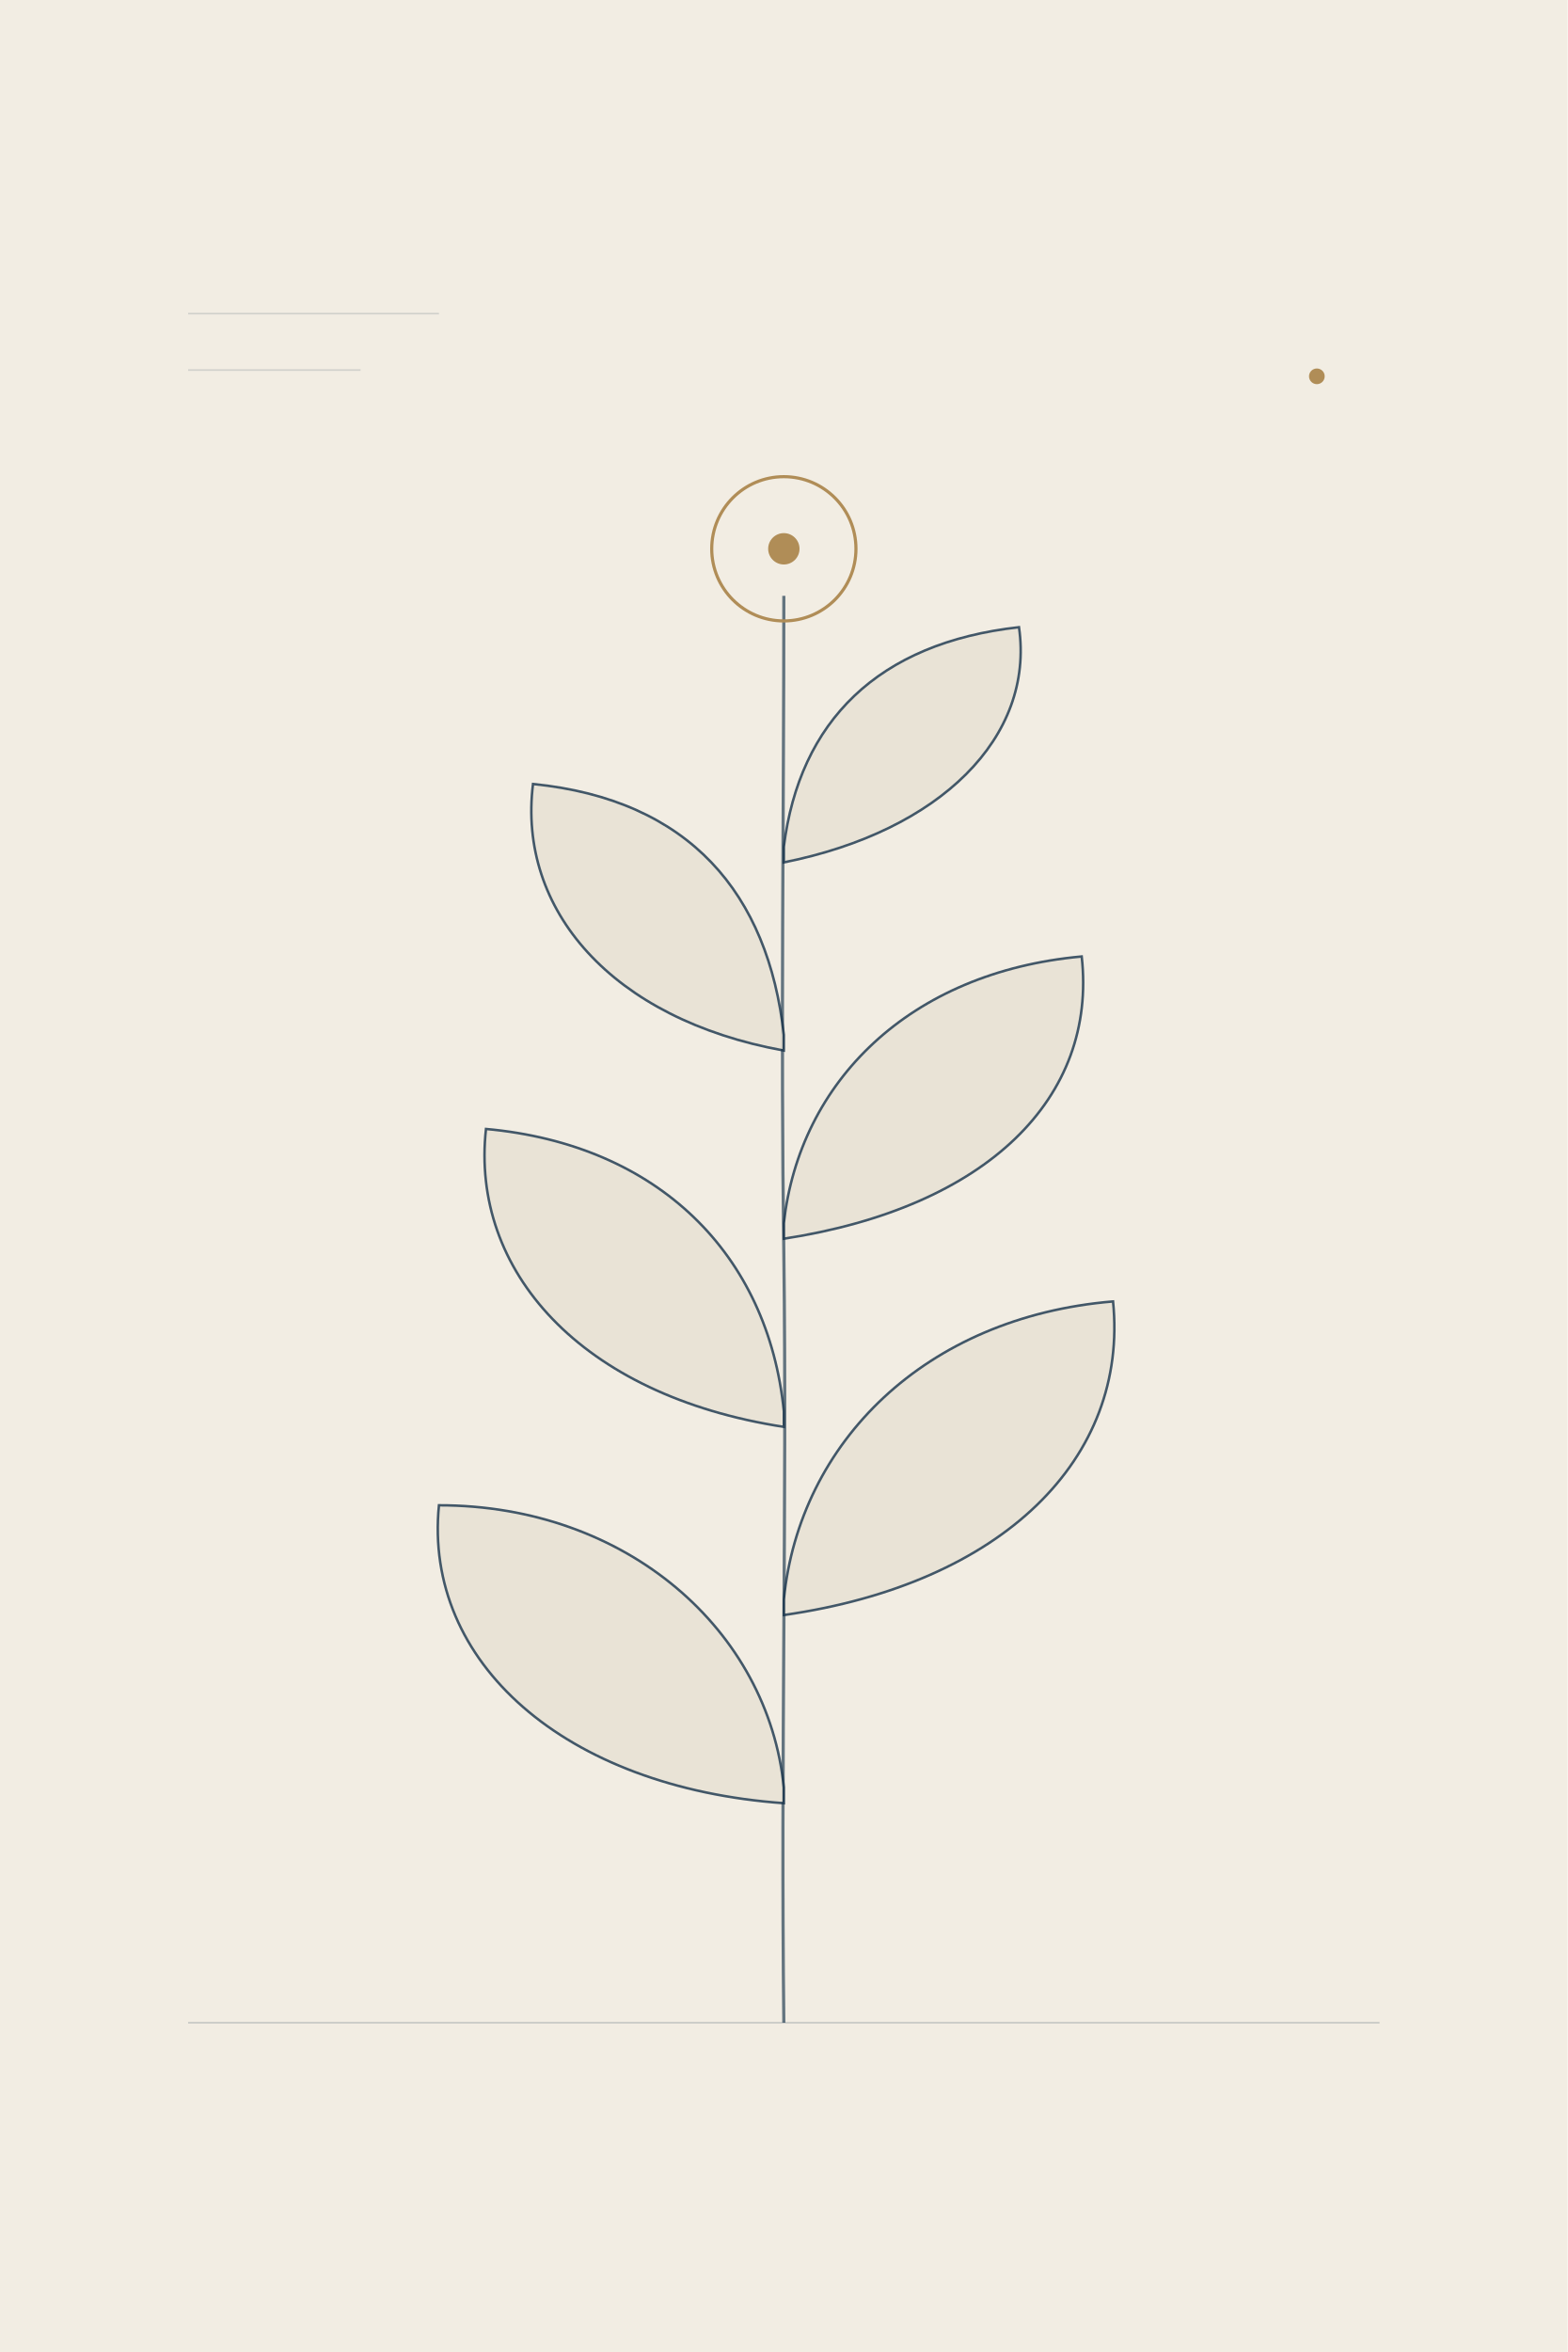
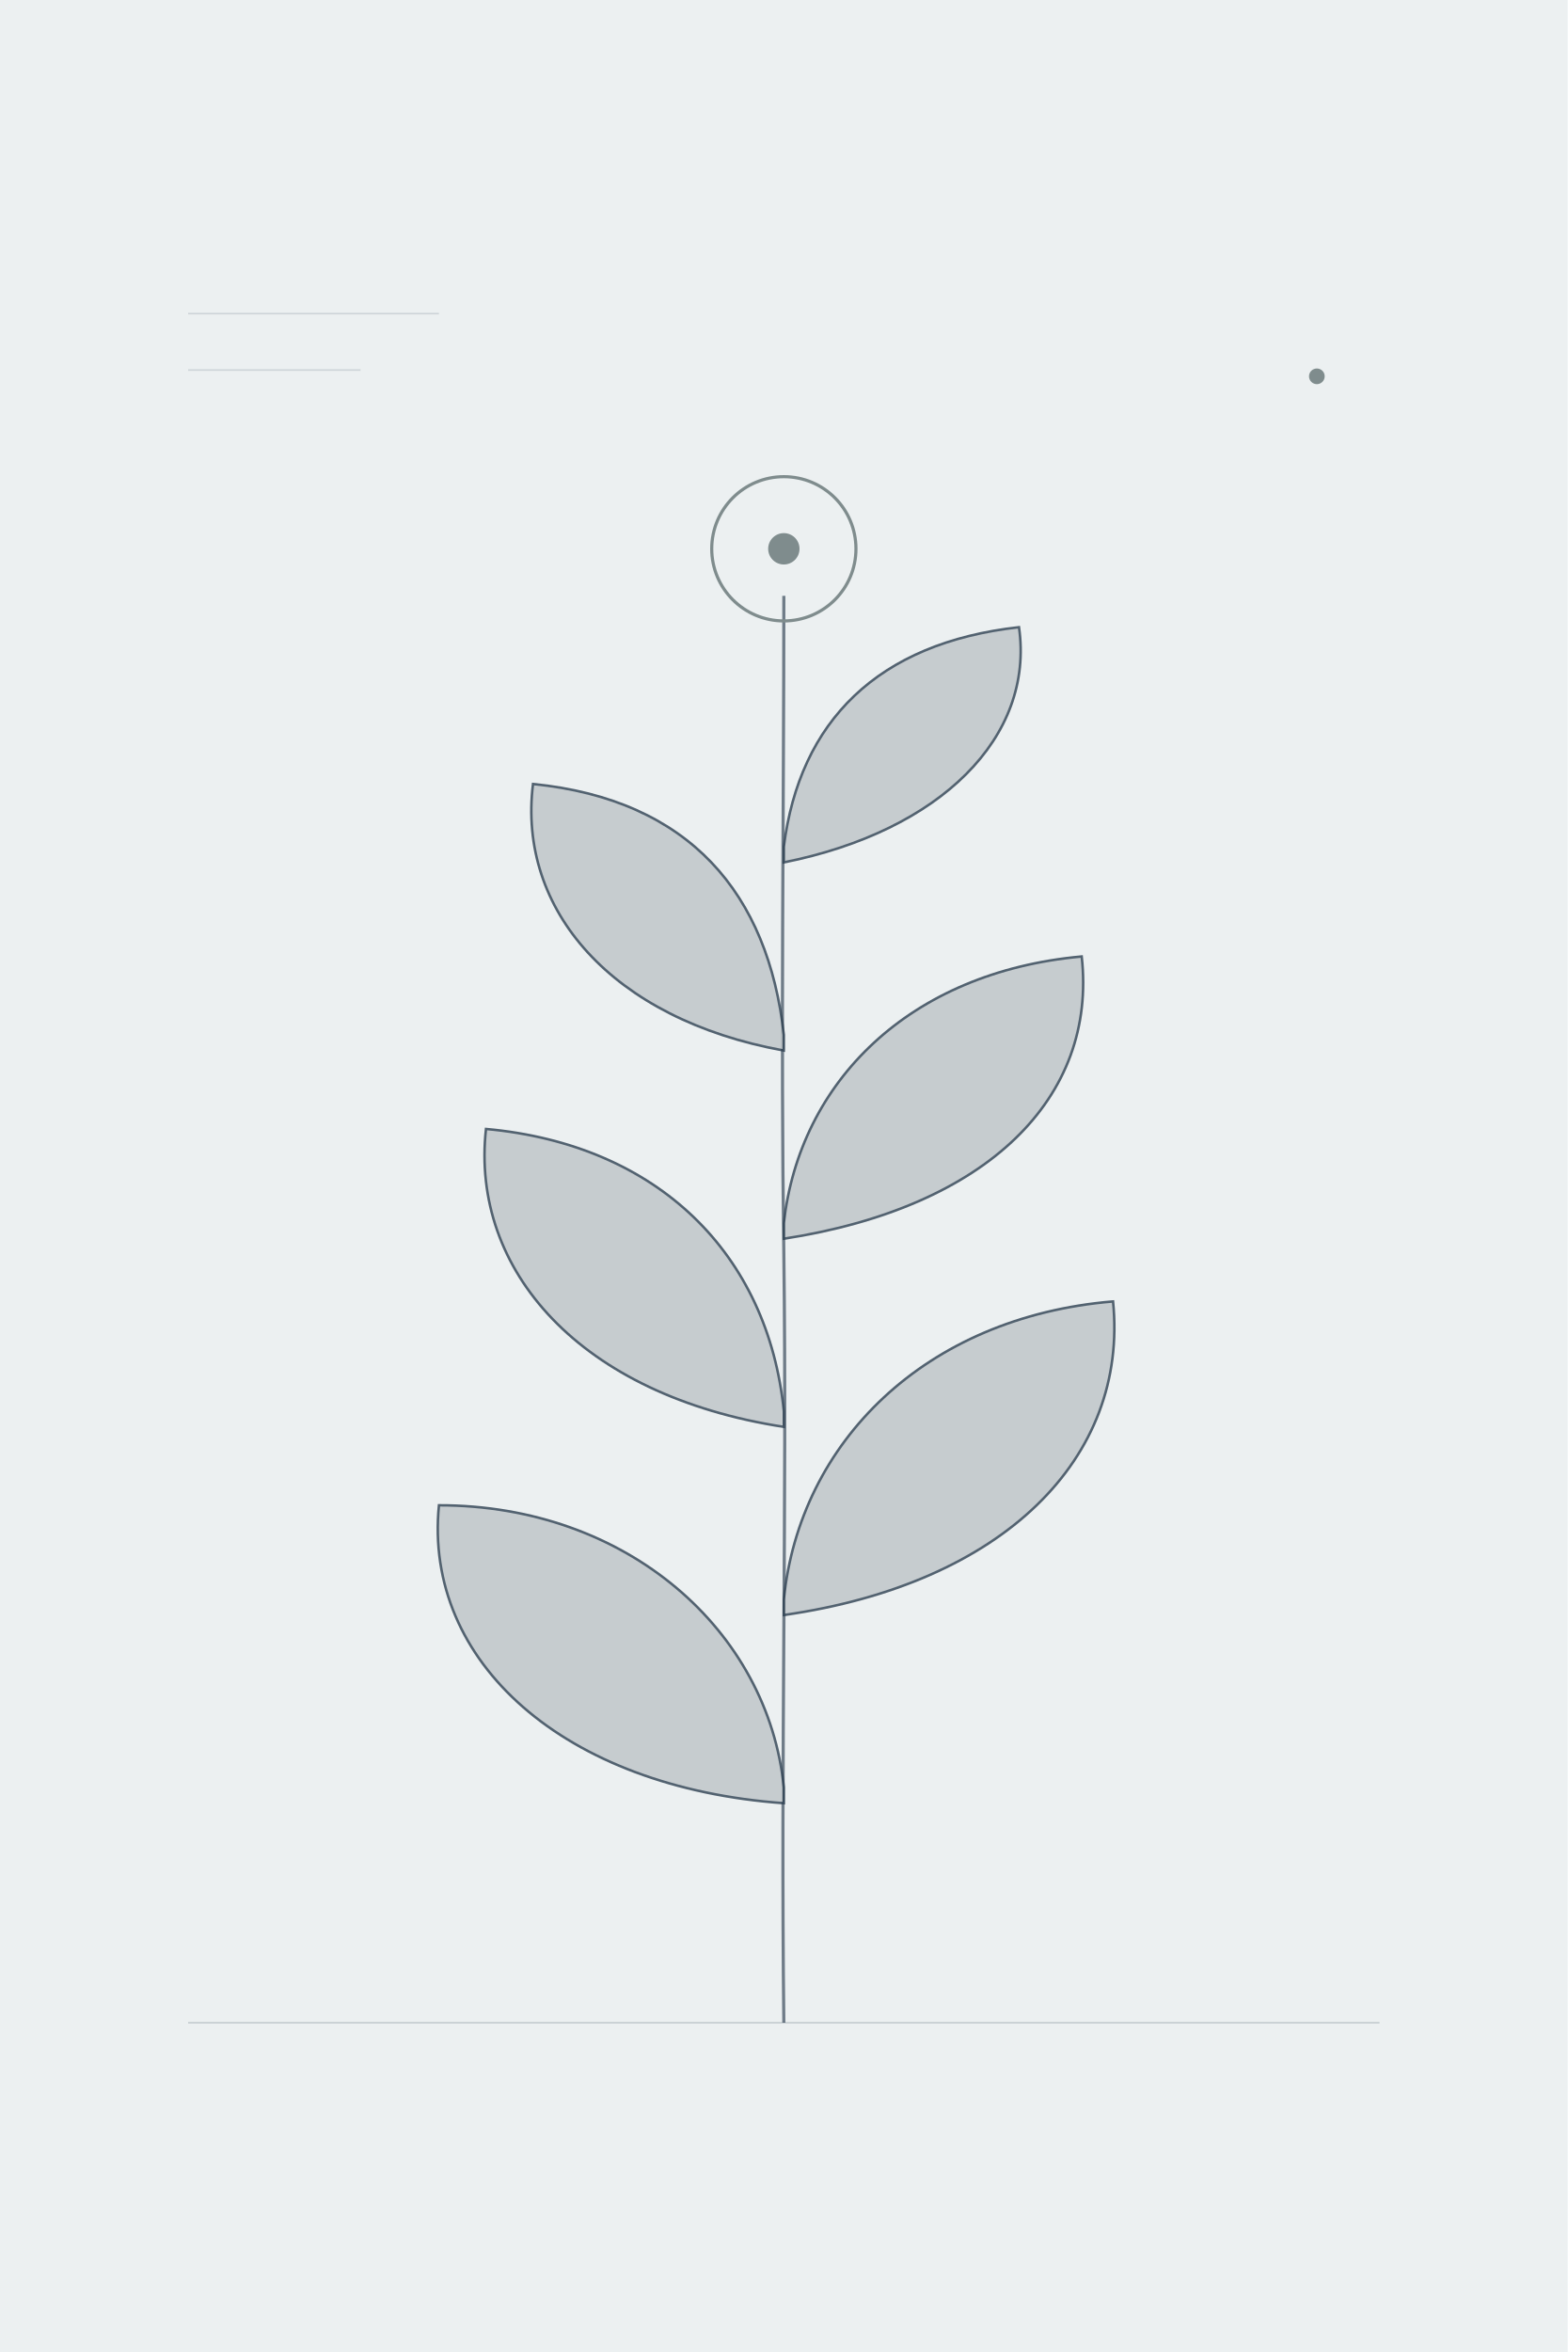
<svg xmlns="http://www.w3.org/2000/svg" viewBox="0 0 1000 1500" width="1000" height="1500">
-   <rect width="1000" height="1500" fill="#f2ede3" />
-   <line x1="120" y1="1290" x2="880" y2="1290" stroke="#17324a" stroke-width="1" opacity="0.2" />
-   <path d="M 500 1290 C 498 1120, 502 960, 500 800 C 498 660, 500 520, 500 380" fill="none" stroke="#17324a" stroke-width="2" opacity="0.65" />
-   <g fill="#e7e1d3" stroke="#17324a" stroke-width="1.6" opacity="0.8">
+   <rect width="1000" height="1500" fill="#ecf0f1" />
+   <line x1="120" y1="1290" x2="880" y2="1290" stroke="#2c3e50" stroke-width="1" opacity="0.2" />
+   <path d="M 500 1290 C 498 1120, 502 960, 500 800 C 498 660, 500 520, 500 380" fill="none" stroke="#2c3e50" stroke-width="2" opacity="0.65" />
+   <g fill="#bdc3c7" stroke="#2c3e50" stroke-width="1.6" opacity="0.8">
    <path d="M 500 1150 C 360 1140, 270 1060, 280 960 C 400 960, 490 1040, 500 1140 Z" />
    <path d="M 500 1030 C 640 1010, 720 930, 710 830 C 590 840, 510 920, 500 1020 Z" />
    <path d="M 500 910 C 370 890, 300 810, 310 720 C 420 730, 490 800, 500 900 Z" />
    <path d="M 500 790 C 630 770, 700 700, 690 610 C 580 620, 510 690, 500 780 Z" />
    <path d="M 500 670 C 390 650, 330 580, 340 500 C 440 510, 490 570, 500 660 Z" />
    <path d="M 500 550 C 600 530, 660 470, 650 400 C 560 410, 510 460, 500 540 Z" />
  </g>
-   <circle cx="500" cy="350" r="46" fill="none" stroke="#b08d57" stroke-width="2" />
-   <circle cx="500" cy="350" r="10" fill="#b08d57" />
-   <g stroke="#17324a" stroke-width="1" opacity="0.16">
+   <circle cx="500" cy="350" r="46" fill="none" stroke="#7f8c8d" stroke-width="2" />
+   <circle cx="500" cy="350" r="10" fill="#7f8c8d" />
+   <g stroke="#2c3e50" stroke-width="1" opacity="0.16">
    <line x1="120" y1="200" x2="280" y2="200" />
    <line x1="120" y1="236" x2="230" y2="236" />
  </g>
-   <circle cx="840" cy="240" r="5" fill="#b08d57" />
+   <circle cx="840" cy="240" r="5" fill="#7f8c8d" />
</svg>
